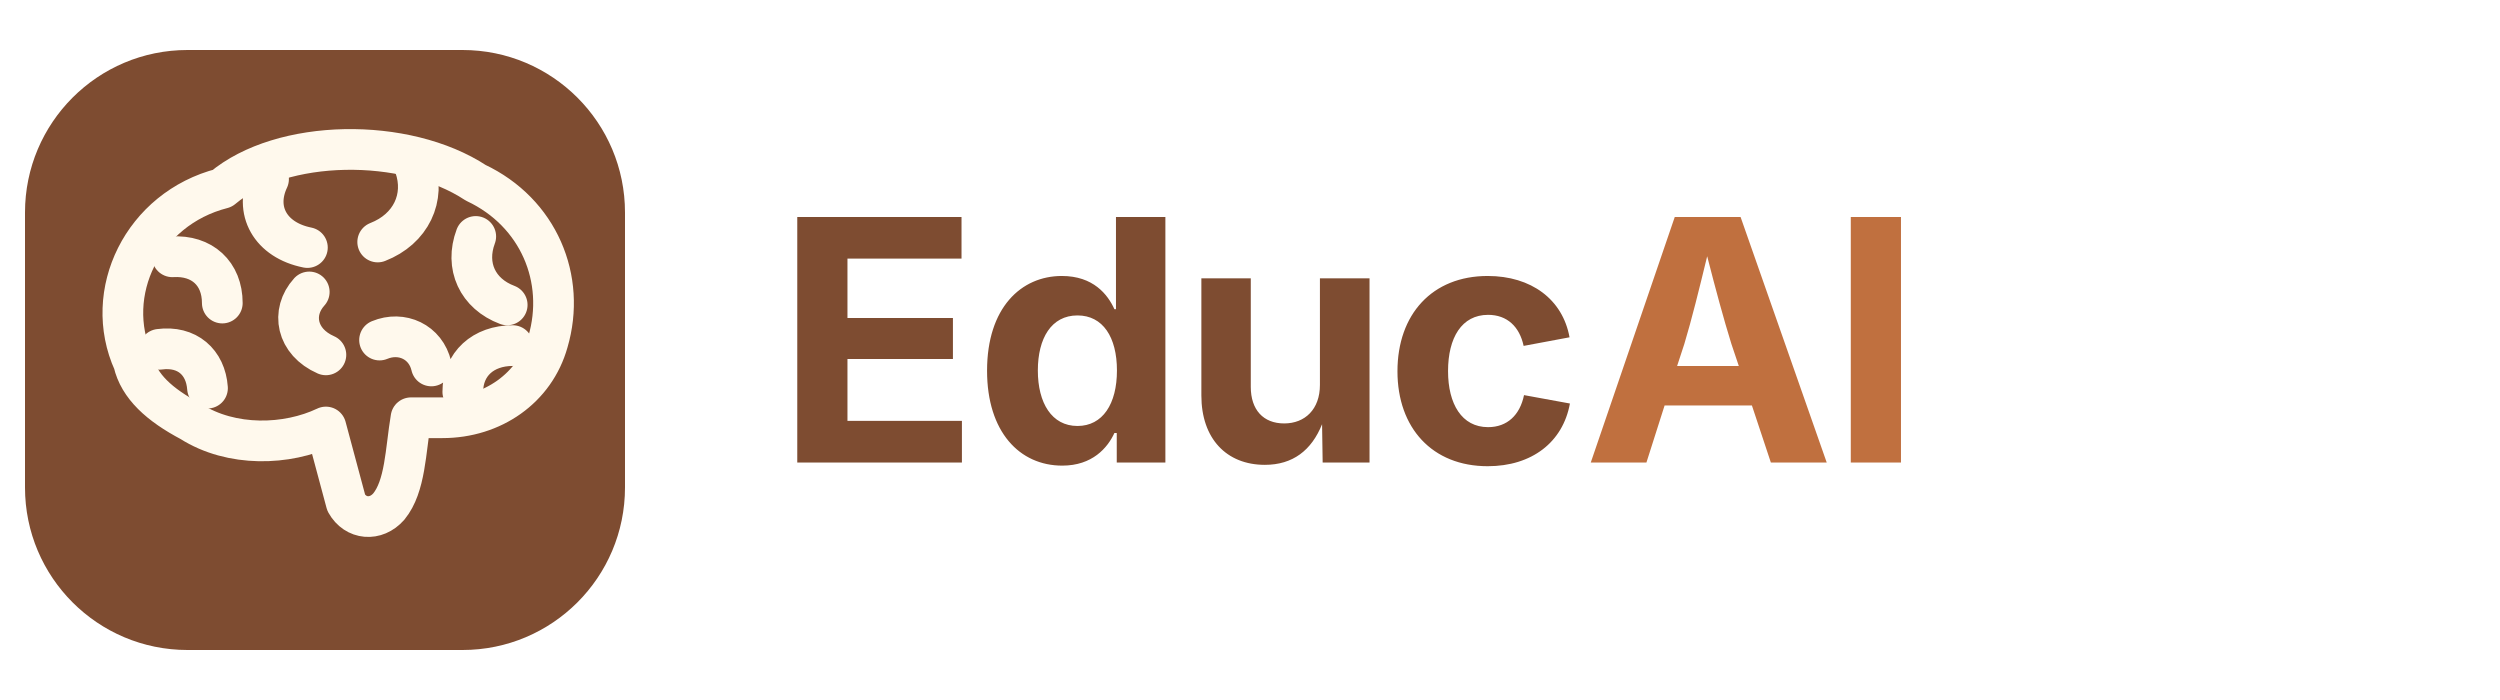
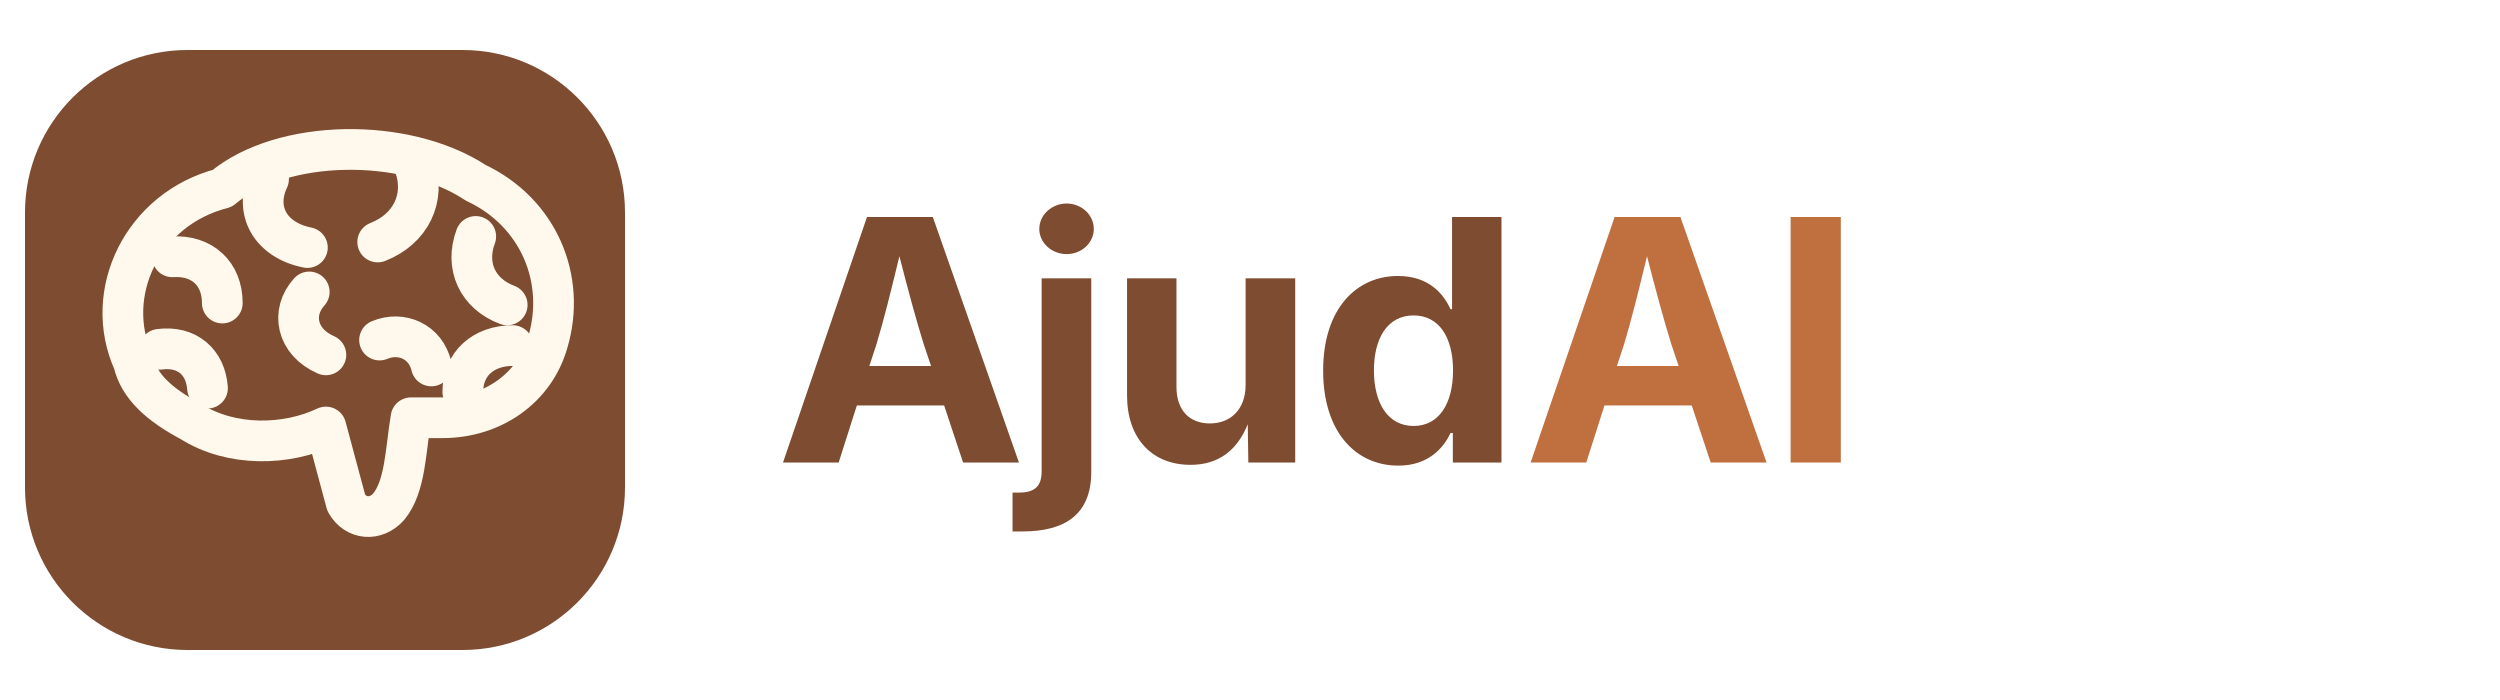
- <svg xmlns="http://www.w3.org/2000/svg" viewBox="0 0 200 56" role="img" aria-label="EducAI">
+ <svg xmlns="http://www.w3.org/2000/svg" viewBox="0 0 200 56" role="img" aria-label="AjudAI">
  <rect x="2" y="4" width="48" height="48" rx="13" fill="#7e4c31" />
  <g transform="translate(5.5 9) scale(.74)" fill="none" stroke="#fff9ed" stroke-width="4.4" stroke-linecap="round" stroke-linejoin="round">
    <path d="M7 27C3.6 19.5 8 10.4 16.6 8.2 23 2.8 36.4 2.6 44 7.6c6.8 3.2 9.8 10.4 7.8 17.2-1.4 5-6 8.2-11.4 8.2h-3.4c-.6 3.6-.6 7.4-2.4 9.6-1.4 1.6-3.6 1.4-4.6-.4L27.8 34c-4.2 2-10.2 2.2-14.6-.6C9.8 31.6 7.6 29.6 7 27Z" />
    <path d="M21.6 7.2c-1.6 3.4.2 6.6 4.2 7.4M37.4 5.8c1.2 3.4-.4 6.8-4 8.2M11.2 15.6c3.2-.2 5.4 1.8 5.4 5M26 19.4c-2 2.2-1.4 5.4 1.8 6.8M44 13.4c-1.2 3.2.2 6.2 3.4 7.4M9.8 25.6c3-.4 5 1.4 5.2 4.2M48 25.2c-3.2 0-5.4 2-5.4 5M33.6 24.6c2.4-1 5 .2 5.6 2.8" />
  </g>
-   <text x="62" y="37" font-family="Inter, 'Segoe UI', system-ui, sans-serif" font-size="27" font-weight="700" letter-spacing="-.5" fill="#7e4c31">Educ<tspan fill="#c0703f">AI</tspan>
+   <text x="62" y="37" font-family="Inter, 'Segoe UI', system-ui, sans-serif" font-size="27" font-weight="700" letter-spacing="-.5" fill="#7e4c31">Ajud<tspan fill="#c0703f">AI</tspan>
  </text>
</svg>
